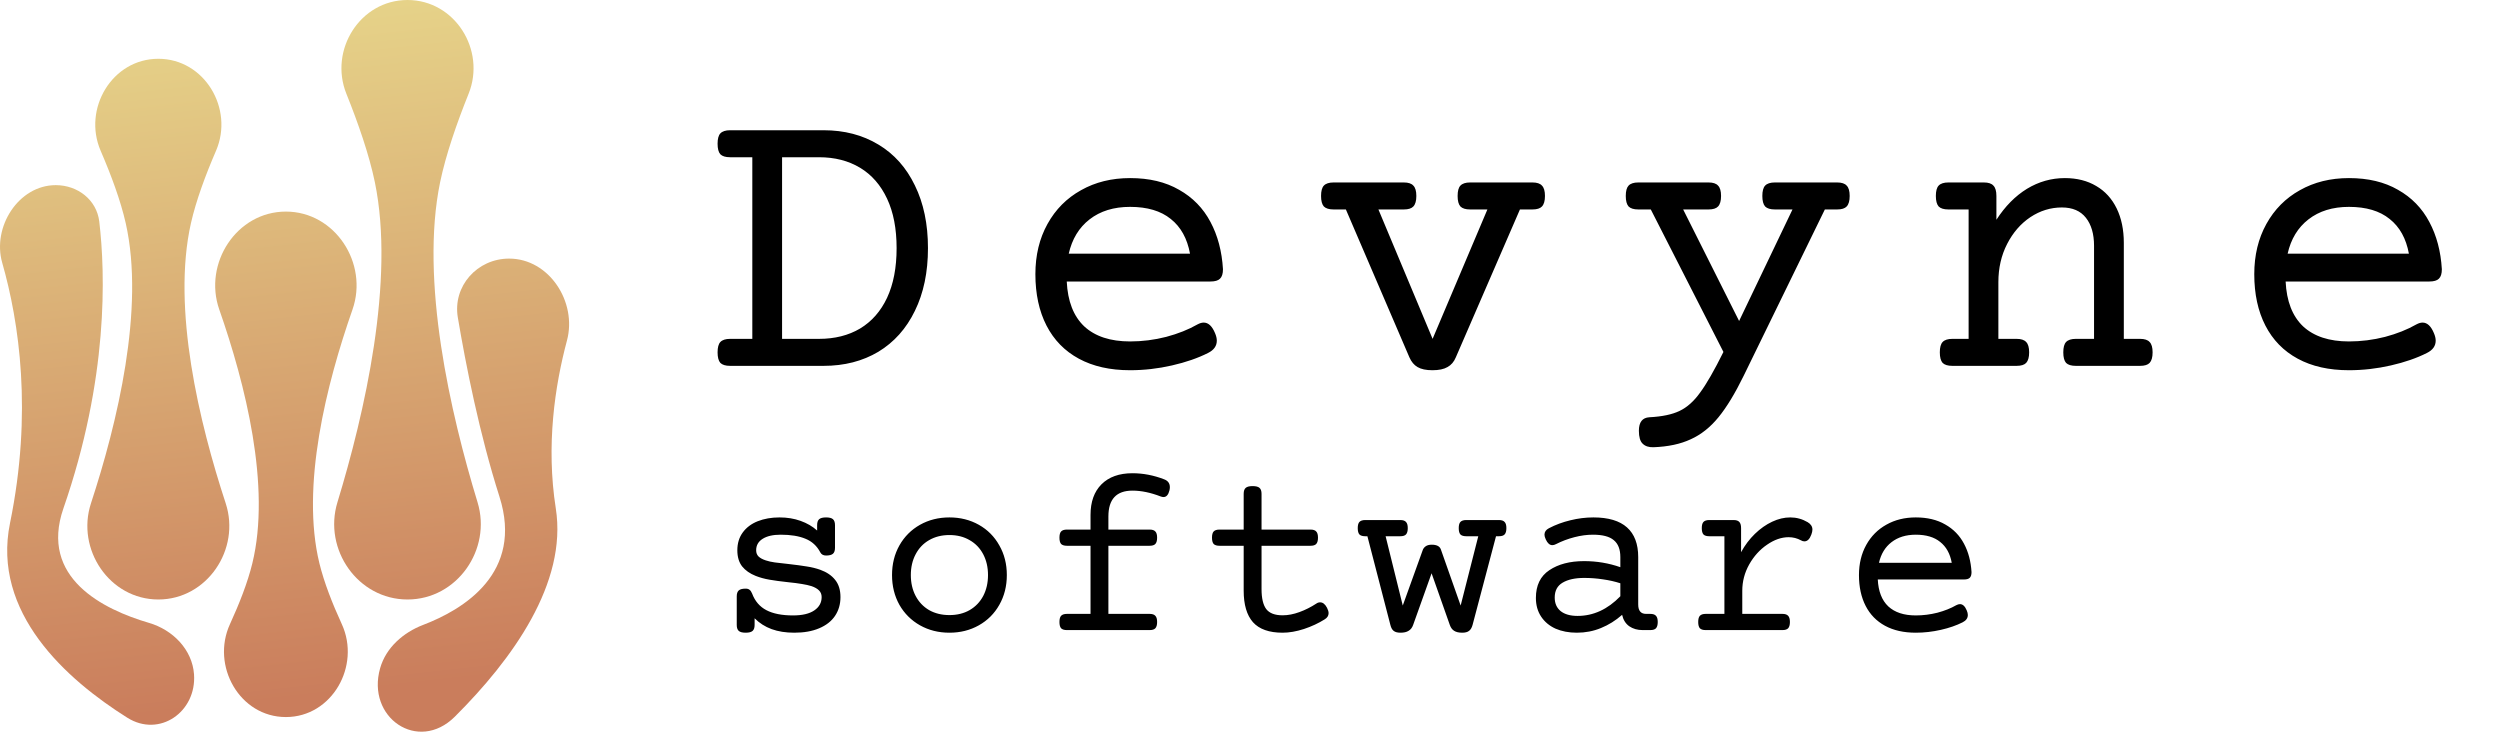
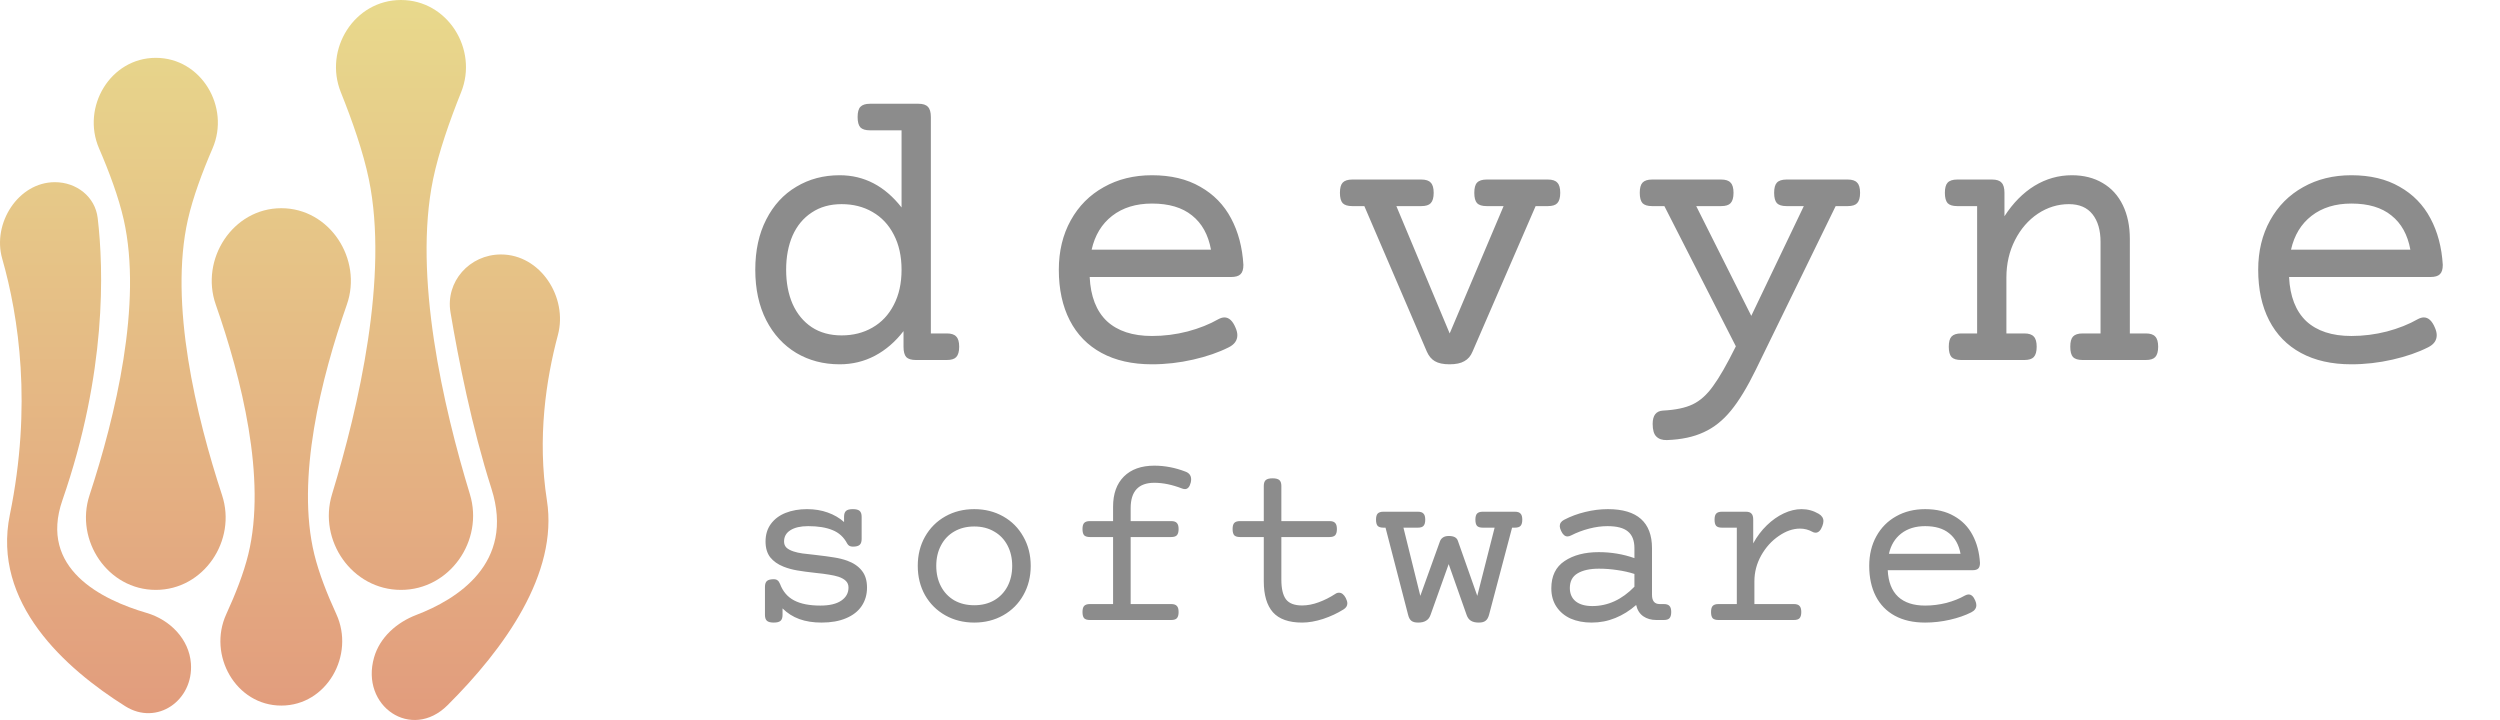
- <svg xmlns="http://www.w3.org/2000/svg" width="123" height="36" viewBox="0 0 123 36" fill="none">
-   <linearGradient id="paint0_linear" x1="-4.0" y1="0" x2="0" y2="36" gradientUnits="userSpaceOnUse">
-     <stop stop-color="#E8D98C" />
-     <stop offset="1" stop-color="#CA7D5C" />
-   </linearGradient>
+ <svg xmlns="http://www.w3.org/2000/svg" width="125" height="36" viewBox="0 0 125 36" fill="none">
+   <defs>
+     <linearGradient id="paint0_linear" x1="5.105" y1="0" x2="5.105" y2="35.857" gradientUnits="userSpaceOnUse">
+       <stop stop-color="#E8D98C" />
+       <stop offset="1" stop-color="#E29C7D" />
+     </linearGradient>
+   </defs>
  <path d="M10.788 15.229C9.994 12.96 11.641 10.41 14.065 10.41C16.489 10.41 18.137 12.96 17.343 15.229C16.061 18.891 14.788 23.928 15.716 27.72C15.946 28.658 16.354 29.701 16.816 30.706C17.758 32.757 16.339 35.279 14.065 35.279C11.792 35.279 10.373 32.757 11.315 30.706C11.776 29.701 12.185 28.658 12.414 27.72C13.342 23.928 12.069 18.891 10.788 15.229Z" fill="url(#paint0_linear)" />
  <path d="M23.496 24.715C24.201 27.03 22.489 29.495 20.049 29.495C17.608 29.495 15.896 27.03 16.601 24.715C17.938 20.33 19.442 13.8 18.443 8.964C18.165 7.616 17.62 6.052 17.041 4.611C16.179 2.463 17.716 -2.02048e-07 20.049 0C22.381 2.02048e-07 23.919 2.463 23.056 4.611C22.477 6.052 21.933 7.616 21.654 8.964C20.655 13.8 22.159 20.33 23.496 24.715Z" fill="url(#paint0_linear)" />
  <path d="M22.376 35.262C20.573 37.058 18.006 35.309 18.704 32.871C18.991 31.866 19.837 31.12 20.821 30.744C22.815 29.982 25.768 28.185 24.573 24.435C23.59 21.353 22.919 17.957 22.525 15.619C22.266 14.082 23.476 12.723 25.049 12.723C27.021 12.723 28.401 14.862 27.895 16.752C27.3 18.976 26.859 21.912 27.345 25.013C27.922 28.686 25.209 32.441 22.376 35.262Z" fill="url(#paint0_linear)" />
  <path d="M6.266 35.313C7.846 36.306 9.679 35.023 9.546 33.174C9.459 31.963 8.508 30.99 7.332 30.646C5.078 29.987 1.934 28.432 3.12 25.013C5.337 18.623 5.188 13.474 4.884 10.899C4.758 9.836 3.825 9.109 2.744 9.109C0.908 9.109 -0.392 11.173 0.108 12.924C0.943 15.847 1.607 20.297 0.493 25.736C-0.41 30.145 3.263 33.425 6.266 35.313Z" fill="url(#paint0_linear)" />
  <path d="M11.104 24.762C11.846 27.022 10.189 29.495 7.79 29.495C5.391 29.495 3.735 27.022 4.476 24.762C5.77 20.817 7.135 15.183 6.185 10.977C5.934 9.869 5.467 8.61 4.953 7.421C4.059 5.351 5.517 2.892 7.79 2.892C10.063 2.892 11.521 5.351 10.627 7.421C10.113 8.61 9.646 9.869 9.395 10.977C8.445 15.183 9.81 20.817 11.104 24.762Z" fill="url(#paint0_linear)" />
-   <path d="M40.642 25.457C40.802 25.457 40.916 25.486 40.982 25.545C41.048 25.604 41.082 25.701 41.082 25.838V26.951C41.082 27.088 41.048 27.186 40.982 27.244C40.916 27.303 40.802 27.332 40.642 27.332C40.509 27.332 40.416 27.281 40.361 27.18C40.193 26.859 39.949 26.635 39.628 26.506C39.308 26.373 38.902 26.307 38.41 26.307C38.031 26.307 37.734 26.375 37.519 26.512C37.308 26.645 37.203 26.832 37.203 27.074C37.203 27.199 37.242 27.301 37.32 27.379C37.402 27.457 37.521 27.521 37.677 27.572C37.806 27.615 37.955 27.648 38.123 27.672C38.294 27.695 38.515 27.721 38.785 27.748C39.164 27.791 39.468 27.832 39.699 27.871C39.933 27.906 40.154 27.961 40.361 28.035C40.673 28.148 40.916 28.312 41.087 28.527C41.263 28.742 41.351 29.025 41.351 29.377C41.351 29.729 41.261 30.037 41.082 30.303C40.906 30.564 40.646 30.768 40.302 30.912C39.962 31.057 39.554 31.129 39.078 31.129C38.656 31.129 38.285 31.07 37.964 30.953C37.644 30.836 37.365 30.658 37.127 30.42V30.748C37.127 30.885 37.093 30.982 37.027 31.041C36.961 31.1 36.847 31.129 36.687 31.129C36.527 31.129 36.414 31.1 36.347 31.041C36.281 30.982 36.248 30.885 36.248 30.748V29.342C36.248 29.205 36.281 29.107 36.347 29.049C36.414 28.99 36.527 28.961 36.687 28.961C36.769 28.961 36.834 28.98 36.88 29.02C36.927 29.055 36.968 29.115 37.003 29.201C37.144 29.576 37.378 29.85 37.707 30.021C38.035 30.193 38.472 30.279 39.019 30.279C39.472 30.279 39.82 30.197 40.062 30.033C40.304 29.869 40.425 29.65 40.425 29.377C40.425 29.244 40.382 29.135 40.296 29.049C40.211 28.963 40.087 28.893 39.927 28.838C39.791 28.795 39.632 28.76 39.453 28.732C39.277 28.701 39.052 28.672 38.779 28.645C38.412 28.605 38.105 28.564 37.859 28.521C37.613 28.479 37.386 28.416 37.179 28.334C36.894 28.221 36.671 28.064 36.511 27.865C36.355 27.662 36.277 27.398 36.277 27.074C36.277 26.734 36.365 26.443 36.541 26.201C36.72 25.955 36.966 25.77 37.279 25.645C37.595 25.52 37.953 25.457 38.351 25.457C38.73 25.457 39.076 25.514 39.388 25.627C39.705 25.74 39.976 25.898 40.203 26.102V25.838C40.203 25.701 40.236 25.604 40.302 25.545C40.369 25.486 40.482 25.457 40.642 25.457ZM46.712 25.457C47.247 25.457 47.729 25.578 48.159 25.82C48.589 26.062 48.925 26.4 49.167 26.834C49.413 27.264 49.536 27.75 49.536 28.293C49.536 28.836 49.413 29.324 49.167 29.758C48.925 30.188 48.589 30.523 48.159 30.766C47.729 31.008 47.247 31.129 46.712 31.129C46.177 31.129 45.694 31.008 45.264 30.766C44.835 30.523 44.497 30.188 44.251 29.758C44.009 29.324 43.888 28.836 43.888 28.293C43.888 27.75 44.009 27.264 44.251 26.834C44.497 26.4 44.835 26.062 45.264 25.82C45.694 25.578 46.177 25.457 46.712 25.457ZM46.712 26.324C46.333 26.324 45.999 26.408 45.71 26.576C45.425 26.74 45.204 26.973 45.048 27.273C44.891 27.57 44.813 27.91 44.813 28.293C44.813 28.676 44.891 29.018 45.048 29.318C45.204 29.615 45.425 29.848 45.71 30.016C45.999 30.18 46.333 30.262 46.712 30.262C47.091 30.262 47.423 30.18 47.708 30.016C47.997 29.848 48.219 29.615 48.376 29.318C48.532 29.018 48.61 28.676 48.61 28.293C48.61 27.91 48.532 27.57 48.376 27.273C48.219 26.973 47.997 26.74 47.708 26.576C47.423 26.408 47.091 26.324 46.712 26.324ZM55.717 23.283C56.24 23.283 56.76 23.383 57.276 23.582C57.463 23.652 57.557 23.781 57.557 23.969C57.557 24.012 57.551 24.062 57.539 24.121C57.484 24.344 57.387 24.455 57.246 24.455C57.203 24.455 57.156 24.445 57.105 24.426C56.609 24.234 56.147 24.139 55.717 24.139C54.928 24.139 54.533 24.562 54.533 25.41V26.055H56.561C56.693 26.055 56.787 26.086 56.842 26.148C56.901 26.207 56.93 26.309 56.93 26.453C56.93 26.598 56.901 26.701 56.842 26.764C56.787 26.822 56.693 26.852 56.561 26.852H54.533V30.203H56.561C56.693 30.203 56.787 30.234 56.842 30.297C56.901 30.355 56.93 30.457 56.93 30.602C56.93 30.746 56.901 30.85 56.842 30.912C56.787 30.971 56.693 31 56.561 31H52.494C52.361 31 52.266 30.971 52.207 30.912C52.152 30.85 52.125 30.746 52.125 30.602C52.125 30.457 52.152 30.355 52.207 30.297C52.266 30.234 52.361 30.203 52.494 30.203H53.654V26.852H52.494C52.361 26.852 52.266 26.822 52.207 26.764C52.152 26.701 52.125 26.598 52.125 26.453C52.125 26.309 52.152 26.207 52.207 26.148C52.266 26.086 52.361 26.055 52.494 26.055H53.654V25.334C53.654 24.689 53.834 24.188 54.193 23.828C54.557 23.465 55.065 23.283 55.717 23.283ZM61.628 23.916C61.788 23.916 61.902 23.945 61.968 24.004C62.035 24.062 62.068 24.16 62.068 24.297V26.055H64.476C64.609 26.055 64.703 26.086 64.757 26.148C64.816 26.207 64.845 26.309 64.845 26.453C64.845 26.598 64.816 26.701 64.757 26.764C64.703 26.822 64.609 26.852 64.476 26.852H62.068V28.984C62.068 29.43 62.144 29.756 62.296 29.963C62.453 30.17 62.722 30.273 63.105 30.273C63.367 30.273 63.642 30.221 63.931 30.115C64.22 30.01 64.499 29.869 64.769 29.693C64.824 29.654 64.884 29.635 64.951 29.635C65.083 29.635 65.197 29.725 65.29 29.904C65.341 30.006 65.367 30.094 65.367 30.168C65.367 30.293 65.302 30.395 65.173 30.473C64.868 30.664 64.529 30.822 64.154 30.947C63.779 31.068 63.429 31.129 63.105 31.129C62.441 31.129 61.955 30.957 61.646 30.613C61.341 30.266 61.189 29.748 61.189 29.061V26.852H59.999C59.867 26.852 59.771 26.822 59.712 26.764C59.658 26.701 59.63 26.598 59.63 26.453C59.63 26.309 59.658 26.207 59.712 26.148C59.771 26.086 59.867 26.055 59.999 26.055H61.189V24.297C61.189 24.16 61.222 24.062 61.288 24.004C61.355 23.945 61.468 23.916 61.628 23.916ZM73.745 25.586C73.878 25.586 73.971 25.617 74.026 25.68C74.085 25.738 74.114 25.84 74.114 25.984C74.114 26.129 74.085 26.232 74.026 26.295C73.971 26.354 73.878 26.383 73.745 26.383H73.604L72.45 30.748C72.411 30.889 72.352 30.986 72.274 31.041C72.2 31.1 72.088 31.129 71.94 31.129C71.772 31.129 71.639 31.098 71.542 31.035C71.448 30.977 71.378 30.881 71.331 30.748L70.434 28.205L69.526 30.748C69.479 30.881 69.405 30.977 69.303 31.035C69.206 31.098 69.073 31.129 68.905 31.129C68.757 31.129 68.645 31.1 68.571 31.041C68.497 30.986 68.442 30.889 68.407 30.748L67.276 26.383H67.171C67.038 26.383 66.942 26.354 66.883 26.295C66.829 26.232 66.801 26.129 66.801 25.984C66.801 25.84 66.829 25.738 66.883 25.68C66.942 25.617 67.038 25.586 67.171 25.586H68.893C69.026 25.586 69.12 25.617 69.174 25.68C69.233 25.738 69.262 25.84 69.262 25.984C69.262 26.129 69.233 26.232 69.174 26.295C69.12 26.354 69.026 26.383 68.893 26.383H68.172L69.016 29.793L69.995 27.074C70.022 26.992 70.073 26.926 70.147 26.875C70.221 26.824 70.319 26.799 70.44 26.799C70.686 26.799 70.837 26.877 70.891 27.033L71.864 29.793L72.731 26.383H72.139C72.007 26.383 71.911 26.354 71.852 26.295C71.797 26.232 71.77 26.129 71.77 25.984C71.77 25.84 71.797 25.738 71.852 25.68C71.911 25.617 72.007 25.586 72.139 25.586H73.745ZM78.396 25.457C79.131 25.457 79.682 25.621 80.049 25.949C80.416 26.277 80.6 26.764 80.6 27.408V29.74C80.6 30.049 80.728 30.203 80.986 30.203H81.191C81.324 30.203 81.418 30.234 81.473 30.297C81.531 30.355 81.561 30.457 81.561 30.602C81.561 30.746 81.531 30.85 81.473 30.912C81.418 30.971 81.324 31 81.191 31H80.816C80.562 31 80.344 30.938 80.16 30.812C79.98 30.684 79.863 30.496 79.808 30.25C79.488 30.531 79.141 30.748 78.766 30.9C78.394 31.053 78 31.129 77.582 31.129C77.187 31.129 76.838 31.062 76.533 30.93C76.232 30.793 75.996 30.596 75.824 30.338C75.652 30.08 75.566 29.773 75.566 29.418C75.566 28.801 75.787 28.346 76.228 28.053C76.67 27.756 77.24 27.607 77.939 27.607C78.561 27.607 79.154 27.707 79.721 27.906V27.408C79.721 27.029 79.613 26.752 79.398 26.576C79.187 26.396 78.846 26.307 78.373 26.307C78.08 26.307 77.775 26.348 77.459 26.43C77.142 26.512 76.842 26.625 76.557 26.77C76.49 26.805 76.43 26.822 76.375 26.822C76.246 26.822 76.139 26.729 76.053 26.541C76.01 26.447 75.988 26.369 75.988 26.307C75.988 26.17 76.061 26.064 76.205 25.99C76.533 25.818 76.885 25.688 77.26 25.598C77.639 25.504 78.017 25.457 78.396 25.457ZM77.945 28.434C77.496 28.434 77.141 28.512 76.879 28.668C76.621 28.82 76.492 29.064 76.492 29.4C76.492 29.686 76.59 29.908 76.785 30.068C76.984 30.225 77.262 30.303 77.617 30.303C78.394 30.303 79.096 29.98 79.721 29.336V28.697C79.455 28.611 79.17 28.547 78.865 28.504C78.561 28.457 78.254 28.434 77.945 28.434ZM88.081 25.457C88.386 25.457 88.671 25.535 88.937 25.691C89.093 25.785 89.171 25.906 89.171 26.055C89.171 26.125 89.153 26.207 89.118 26.301C89.036 26.523 88.923 26.635 88.778 26.635C88.72 26.635 88.665 26.619 88.615 26.588C88.423 26.482 88.218 26.43 87.999 26.43C87.648 26.43 87.294 26.553 86.939 26.799C86.583 27.041 86.29 27.365 86.06 27.771C85.833 28.178 85.72 28.609 85.72 29.066V30.203H87.695C87.827 30.203 87.921 30.234 87.976 30.297C88.034 30.355 88.064 30.457 88.064 30.602C88.064 30.746 88.034 30.85 87.976 30.912C87.921 30.971 87.827 31 87.695 31H83.921C83.788 31 83.693 30.971 83.634 30.912C83.579 30.85 83.552 30.746 83.552 30.602C83.552 30.457 83.579 30.355 83.634 30.297C83.693 30.234 83.788 30.203 83.921 30.203H84.841V26.383H84.097C83.964 26.383 83.868 26.354 83.81 26.295C83.755 26.232 83.728 26.129 83.728 25.984C83.728 25.84 83.755 25.738 83.81 25.68C83.868 25.617 83.964 25.586 84.097 25.586H85.292C85.425 25.586 85.519 25.617 85.573 25.68C85.632 25.738 85.661 25.84 85.661 25.984V27.168C85.849 26.824 86.075 26.523 86.341 26.266C86.607 26.008 86.89 25.809 87.191 25.668C87.491 25.527 87.788 25.457 88.081 25.457ZM94.256 25.457C94.823 25.457 95.305 25.572 95.704 25.803C96.106 26.029 96.415 26.346 96.629 26.752C96.844 27.154 96.967 27.619 96.999 28.146C96.999 28.279 96.969 28.373 96.911 28.428C96.856 28.482 96.762 28.51 96.629 28.51H92.387C92.415 29.092 92.586 29.533 92.903 29.834C93.223 30.131 93.674 30.279 94.256 30.279C94.616 30.279 94.971 30.234 95.323 30.145C95.674 30.051 95.983 29.928 96.249 29.775C96.315 29.74 96.376 29.723 96.43 29.723C96.567 29.723 96.678 29.826 96.764 30.033C96.799 30.115 96.817 30.189 96.817 30.256C96.817 30.412 96.731 30.533 96.559 30.619C96.258 30.771 95.903 30.895 95.493 30.988C95.082 31.082 94.67 31.129 94.256 31.129C93.666 31.129 93.163 31.016 92.745 30.789C92.327 30.562 92.008 30.236 91.79 29.811C91.571 29.385 91.461 28.879 91.461 28.293C91.461 27.734 91.581 27.24 91.819 26.811C92.057 26.381 92.387 26.049 92.809 25.814C93.231 25.576 93.713 25.457 94.256 25.457ZM94.256 26.307C93.776 26.307 93.377 26.43 93.061 26.676C92.749 26.918 92.543 27.256 92.446 27.689H96.026C95.944 27.24 95.754 26.898 95.457 26.664C95.165 26.426 94.764 26.307 94.256 26.307Z" fill="black" />
-   <path d="M40.52 6.408C41.542 6.408 42.44 6.643 43.215 7.111C43.99 7.574 44.589 8.244 45.012 9.123C45.441 9.995 45.656 11.024 45.656 12.209C45.656 13.394 45.441 14.422 45.012 15.295C44.589 16.167 43.99 16.838 43.215 17.307C42.44 17.769 41.542 18 40.52 18H35.92C35.699 18 35.539 17.951 35.441 17.854C35.35 17.749 35.305 17.577 35.305 17.336C35.305 17.095 35.35 16.926 35.441 16.828C35.539 16.724 35.699 16.672 35.92 16.672H37.014V7.736H35.92C35.699 7.736 35.539 7.688 35.441 7.59C35.35 7.486 35.305 7.313 35.305 7.072C35.305 6.831 35.35 6.662 35.441 6.564C35.539 6.46 35.699 6.408 35.92 6.408H40.52ZM38.478 16.672H40.295C41.07 16.672 41.743 16.503 42.316 16.164C42.889 15.819 43.332 15.315 43.645 14.65C43.957 13.98 44.113 13.166 44.113 12.209C44.113 11.252 43.957 10.441 43.645 9.777C43.332 9.107 42.889 8.599 42.316 8.254C41.743 7.909 41.07 7.736 40.295 7.736H38.478V16.672ZM55.6 8.762C56.544 8.762 57.348 8.954 58.012 9.338C58.682 9.715 59.197 10.243 59.555 10.92C59.913 11.591 60.118 12.365 60.17 13.244C60.17 13.466 60.121 13.622 60.023 13.713C59.932 13.804 59.776 13.85 59.555 13.85H52.484C52.53 14.82 52.816 15.555 53.344 16.057C53.878 16.551 54.63 16.799 55.6 16.799C56.199 16.799 56.791 16.724 57.377 16.574C57.963 16.418 58.477 16.213 58.92 15.959C59.031 15.9 59.132 15.871 59.223 15.871C59.45 15.871 59.636 16.044 59.779 16.389C59.838 16.525 59.867 16.649 59.867 16.76C59.867 17.02 59.724 17.222 59.438 17.365C58.936 17.619 58.344 17.824 57.66 17.98C56.977 18.137 56.29 18.215 55.6 18.215C54.617 18.215 53.777 18.026 53.08 17.648C52.383 17.271 51.853 16.727 51.488 16.018C51.124 15.308 50.941 14.465 50.941 13.488C50.941 12.557 51.14 11.734 51.537 11.018C51.934 10.301 52.484 9.748 53.188 9.357C53.891 8.96 54.695 8.762 55.6 8.762ZM55.6 10.178C54.799 10.178 54.135 10.383 53.607 10.793C53.087 11.197 52.745 11.76 52.582 12.482H58.549C58.412 11.734 58.096 11.164 57.602 10.773C57.113 10.376 56.446 10.178 55.6 10.178ZM75.397 8.977C75.618 8.977 75.774 9.029 75.865 9.133C75.963 9.23 76.012 9.4 76.012 9.641C76.012 9.882 75.963 10.054 75.865 10.158C75.774 10.256 75.618 10.305 75.397 10.305H74.781L71.627 17.58C71.536 17.801 71.399 17.961 71.217 18.059C71.041 18.163 70.794 18.215 70.475 18.215C70.162 18.215 69.918 18.163 69.742 18.059C69.573 17.961 69.439 17.801 69.342 17.58L66.217 10.305H65.611C65.39 10.305 65.231 10.256 65.133 10.158C65.042 10.054 64.996 9.882 64.996 9.641C64.996 9.4 65.042 9.23 65.133 9.133C65.231 9.029 65.39 8.977 65.611 8.977H69.068C69.29 8.977 69.446 9.029 69.537 9.133C69.635 9.23 69.684 9.4 69.684 9.641C69.684 9.882 69.635 10.054 69.537 10.158C69.446 10.256 69.29 10.305 69.068 10.305H67.818L70.484 16.672L73.18 10.305H72.33C72.109 10.305 71.949 10.256 71.852 10.158C71.76 10.054 71.715 9.882 71.715 9.641C71.715 9.4 71.76 9.23 71.852 9.133C71.949 9.029 72.109 8.977 72.33 8.977H75.397ZM90.389 8.977C90.61 8.977 90.766 9.029 90.857 9.133C90.955 9.23 91.004 9.4 91.004 9.641C91.004 9.882 90.955 10.054 90.857 10.158C90.766 10.256 90.61 10.305 90.389 10.305H89.783L85.789 18.488C85.366 19.354 84.953 20.035 84.549 20.529C84.145 21.024 83.689 21.385 83.182 21.613C82.68 21.848 82.068 21.978 81.346 22.004C81.118 22.01 80.942 21.952 80.818 21.828C80.695 21.711 80.633 21.499 80.633 21.193C80.633 20.77 80.805 20.549 81.15 20.529C81.775 20.497 82.27 20.393 82.635 20.217C83.006 20.041 83.344 19.738 83.65 19.309C83.963 18.885 84.344 18.221 84.793 17.316L81.219 10.305H80.603C80.382 10.305 80.223 10.256 80.125 10.158C80.034 10.054 79.988 9.882 79.988 9.641C79.988 9.4 80.034 9.23 80.125 9.133C80.223 9.029 80.382 8.977 80.603 8.977H84.061C84.282 8.977 84.438 9.029 84.529 9.133C84.627 9.23 84.676 9.4 84.676 9.641C84.676 9.882 84.627 10.054 84.529 10.158C84.438 10.256 84.282 10.305 84.061 10.305H82.811L85.564 15.793L88.191 10.305H87.322C87.101 10.305 86.941 10.256 86.844 10.158C86.753 10.054 86.707 9.882 86.707 9.641C86.707 9.4 86.753 9.23 86.844 9.133C86.941 9.029 87.101 8.977 87.322 8.977H90.389ZM101.592 8.762C102.184 8.762 102.699 8.892 103.135 9.152C103.571 9.406 103.906 9.774 104.141 10.256C104.375 10.738 104.492 11.301 104.492 11.945V16.672H105.293C105.514 16.672 105.671 16.724 105.762 16.828C105.859 16.926 105.908 17.095 105.908 17.336C105.908 17.577 105.859 17.749 105.762 17.854C105.671 17.951 105.514 18 105.293 18H102.129C101.908 18 101.748 17.951 101.65 17.854C101.559 17.749 101.514 17.577 101.514 17.336C101.514 17.095 101.559 16.926 101.65 16.828C101.748 16.724 101.908 16.672 102.129 16.672H103.027V12.092C103.027 11.512 102.894 11.053 102.627 10.715C102.36 10.376 101.966 10.207 101.445 10.207C100.892 10.207 100.374 10.367 99.893 10.685C99.417 11.005 99.037 11.444 98.75 12.004C98.463 12.564 98.32 13.189 98.32 13.879V16.672H99.219C99.44 16.672 99.596 16.724 99.688 16.828C99.785 16.926 99.834 17.095 99.834 17.336C99.834 17.577 99.785 17.749 99.688 17.854C99.596 17.951 99.44 18 99.219 18H96.055C95.833 18 95.674 17.951 95.576 17.854C95.485 17.749 95.439 17.577 95.439 17.336C95.439 17.095 95.485 16.926 95.576 16.828C95.674 16.724 95.833 16.672 96.055 16.672H96.856V10.305H95.859C95.638 10.305 95.478 10.256 95.381 10.158C95.29 10.054 95.244 9.882 95.244 9.641C95.244 9.4 95.29 9.23 95.381 9.133C95.478 9.029 95.638 8.977 95.859 8.977H97.607C97.829 8.977 97.985 9.029 98.076 9.133C98.174 9.23 98.223 9.4 98.223 9.641V10.812C98.652 10.148 99.154 9.641 99.727 9.289C100.306 8.938 100.928 8.762 101.592 8.762ZM115.568 8.762C116.512 8.762 117.316 8.954 117.98 9.338C118.651 9.715 119.165 10.243 119.523 10.92C119.882 11.591 120.087 12.365 120.139 13.244C120.139 13.466 120.09 13.622 119.992 13.713C119.901 13.804 119.745 13.85 119.523 13.85H112.453C112.499 14.82 112.785 15.555 113.312 16.057C113.846 16.551 114.598 16.799 115.568 16.799C116.167 16.799 116.76 16.724 117.346 16.574C117.932 16.418 118.446 16.213 118.889 15.959C118.999 15.9 119.1 15.871 119.191 15.871C119.419 15.871 119.605 16.044 119.748 16.389C119.807 16.525 119.836 16.649 119.836 16.76C119.836 17.02 119.693 17.222 119.406 17.365C118.905 17.619 118.312 17.824 117.629 17.98C116.945 18.137 116.258 18.215 115.568 18.215C114.585 18.215 113.745 18.026 113.049 17.648C112.352 17.271 111.822 16.727 111.457 16.018C111.092 15.308 110.91 14.465 110.91 13.488C110.91 12.557 111.109 11.734 111.506 11.018C111.903 10.301 112.453 9.748 113.156 9.357C113.859 8.96 114.663 8.762 115.568 8.762ZM115.568 10.178C114.768 10.178 114.104 10.383 113.576 10.793C113.055 11.197 112.714 11.76 112.551 12.482H118.518C118.381 11.734 118.065 11.164 117.57 10.773C117.082 10.376 116.415 10.178 115.568 10.178Z" fill="black" />
-   <defs>
- </defs>
+   <path d="M45.928 5.188C46.149 5.188 46.305 5.24 46.397 5.344C46.494 5.441 46.543 5.611 46.543 5.852V16.672H47.344C47.565 16.672 47.721 16.724 47.812 16.828C47.91 16.926 47.959 17.095 47.959 17.336C47.959 17.577 47.91 17.749 47.812 17.854C47.721 17.951 47.565 18 47.344 18H45.791C45.57 18 45.41 17.951 45.312 17.854C45.221 17.749 45.176 17.577 45.176 17.336V16.555C44.766 17.088 44.29 17.499 43.75 17.785C43.21 18.072 42.62 18.215 41.982 18.215C41.175 18.215 40.453 18.026 39.815 17.648C39.176 17.264 38.675 16.717 38.31 16.008C37.946 15.292 37.764 14.452 37.764 13.488C37.764 12.525 37.946 11.688 38.31 10.979C38.675 10.262 39.176 9.715 39.815 9.338C40.453 8.954 41.175 8.762 41.982 8.762C43.206 8.762 44.238 9.299 45.078 10.373V6.516H43.496C43.275 6.516 43.115 6.467 43.018 6.369C42.926 6.265 42.881 6.092 42.881 5.852C42.881 5.611 42.926 5.441 43.018 5.344C43.115 5.24 43.275 5.188 43.496 5.188H45.928ZM42.08 10.207C41.501 10.207 41.003 10.347 40.586 10.627C40.169 10.9 39.85 11.284 39.629 11.779C39.414 12.274 39.307 12.844 39.307 13.488C39.307 14.133 39.414 14.703 39.629 15.197C39.85 15.692 40.169 16.079 40.586 16.359C41.003 16.633 41.501 16.77 42.08 16.77C42.66 16.77 43.174 16.639 43.623 16.379C44.079 16.119 44.434 15.741 44.688 15.246C44.948 14.751 45.078 14.165 45.078 13.488C45.078 12.811 44.948 12.225 44.688 11.73C44.434 11.236 44.079 10.858 43.623 10.598C43.174 10.337 42.66 10.207 42.08 10.207ZM57.6 8.762C58.544 8.762 59.348 8.954 60.012 9.338C60.682 9.715 61.197 10.243 61.555 10.92C61.913 11.591 62.118 12.365 62.17 13.244C62.17 13.466 62.121 13.622 62.023 13.713C61.932 13.804 61.776 13.85 61.555 13.85H54.484C54.53 14.82 54.816 15.555 55.344 16.057C55.878 16.551 56.63 16.799 57.6 16.799C58.199 16.799 58.791 16.724 59.377 16.574C59.963 16.418 60.477 16.213 60.92 15.959C61.031 15.9 61.132 15.871 61.223 15.871C61.45 15.871 61.636 16.044 61.779 16.389C61.838 16.525 61.867 16.649 61.867 16.76C61.867 17.02 61.724 17.222 61.438 17.365C60.936 17.619 60.344 17.824 59.66 17.98C58.977 18.137 58.29 18.215 57.6 18.215C56.617 18.215 55.777 18.026 55.08 17.648C54.383 17.271 53.853 16.727 53.488 16.018C53.124 15.308 52.941 14.465 52.941 13.488C52.941 12.557 53.14 11.734 53.537 11.018C53.934 10.301 54.484 9.748 55.188 9.357C55.891 8.96 56.695 8.762 57.6 8.762ZM57.6 10.178C56.799 10.178 56.135 10.383 55.607 10.793C55.087 11.197 54.745 11.76 54.582 12.482H60.549C60.412 11.734 60.096 11.164 59.602 10.773C59.113 10.376 58.446 10.178 57.6 10.178ZM77.397 8.977C77.618 8.977 77.774 9.029 77.865 9.133C77.963 9.23 78.012 9.4 78.012 9.641C78.012 9.882 77.963 10.054 77.865 10.158C77.774 10.256 77.618 10.305 77.397 10.305H76.781L73.627 17.58C73.536 17.801 73.399 17.961 73.217 18.059C73.041 18.163 72.794 18.215 72.475 18.215C72.162 18.215 71.918 18.163 71.742 18.059C71.573 17.961 71.439 17.801 71.342 17.58L68.217 10.305H67.611C67.39 10.305 67.231 10.256 67.133 10.158C67.042 10.054 66.996 9.882 66.996 9.641C66.996 9.4 67.042 9.23 67.133 9.133C67.231 9.029 67.39 8.977 67.611 8.977H71.068C71.29 8.977 71.446 9.029 71.537 9.133C71.635 9.23 71.684 9.4 71.684 9.641C71.684 9.882 71.635 10.054 71.537 10.158C71.446 10.256 71.29 10.305 71.068 10.305H69.818L72.484 16.672L75.18 10.305H74.33C74.109 10.305 73.949 10.256 73.852 10.158C73.76 10.054 73.715 9.882 73.715 9.641C73.715 9.4 73.76 9.23 73.852 9.133C73.949 9.029 74.109 8.977 74.33 8.977H77.397ZM92.389 8.977C92.61 8.977 92.766 9.029 92.857 9.133C92.955 9.23 93.004 9.4 93.004 9.641C93.004 9.882 92.955 10.054 92.857 10.158C92.766 10.256 92.61 10.305 92.389 10.305H91.783L87.789 18.488C87.366 19.354 86.953 20.035 86.549 20.529C86.145 21.024 85.689 21.385 85.182 21.613C84.68 21.848 84.068 21.978 83.346 22.004C83.118 22.01 82.942 21.952 82.818 21.828C82.695 21.711 82.633 21.499 82.633 21.193C82.633 20.77 82.805 20.549 83.15 20.529C83.775 20.497 84.27 20.393 84.635 20.217C85.006 20.041 85.344 19.738 85.65 19.309C85.963 18.885 86.344 18.221 86.793 17.316L83.219 10.305H82.603C82.382 10.305 82.223 10.256 82.125 10.158C82.034 10.054 81.988 9.882 81.988 9.641C81.988 9.4 82.034 9.23 82.125 9.133C82.223 9.029 82.382 8.977 82.603 8.977H86.061C86.282 8.977 86.438 9.029 86.529 9.133C86.627 9.23 86.676 9.4 86.676 9.641C86.676 9.882 86.627 10.054 86.529 10.158C86.438 10.256 86.282 10.305 86.061 10.305H84.811L87.564 15.793L90.191 10.305H89.322C89.101 10.305 88.941 10.256 88.844 10.158C88.753 10.054 88.707 9.882 88.707 9.641C88.707 9.4 88.753 9.23 88.844 9.133C88.941 9.029 89.101 8.977 89.322 8.977H92.389ZM103.592 8.762C104.184 8.762 104.699 8.892 105.135 9.152C105.571 9.406 105.906 9.774 106.141 10.256C106.375 10.738 106.492 11.301 106.492 11.945V16.672H107.293C107.514 16.672 107.671 16.724 107.762 16.828C107.859 16.926 107.908 17.095 107.908 17.336C107.908 17.577 107.859 17.749 107.762 17.854C107.671 17.951 107.514 18 107.293 18H104.129C103.908 18 103.748 17.951 103.65 17.854C103.559 17.749 103.514 17.577 103.514 17.336C103.514 17.095 103.559 16.926 103.65 16.828C103.748 16.724 103.908 16.672 104.129 16.672H105.027V12.092C105.027 11.512 104.894 11.053 104.627 10.715C104.36 10.376 103.966 10.207 103.445 10.207C102.892 10.207 102.374 10.367 101.893 10.685C101.417 11.005 101.036 11.444 100.75 12.004C100.464 12.564 100.32 13.189 100.32 13.879V16.672H101.219C101.44 16.672 101.596 16.724 101.688 16.828C101.785 16.926 101.834 17.095 101.834 17.336C101.834 17.577 101.785 17.749 101.688 17.854C101.596 17.951 101.44 18 101.219 18H98.055C97.833 18 97.674 17.951 97.576 17.854C97.485 17.749 97.439 17.577 97.439 17.336C97.439 17.095 97.485 16.926 97.576 16.828C97.674 16.724 97.833 16.672 98.055 16.672H98.856V10.305H97.859C97.638 10.305 97.478 10.256 97.381 10.158C97.29 10.054 97.244 9.882 97.244 9.641C97.244 9.4 97.29 9.23 97.381 9.133C97.478 9.029 97.638 8.977 97.859 8.977H99.607C99.829 8.977 99.985 9.029 100.076 9.133C100.174 9.23 100.223 9.4 100.223 9.641V10.812C100.652 10.148 101.154 9.641 101.727 9.289C102.306 8.938 102.928 8.762 103.592 8.762ZM117.568 8.762C118.512 8.762 119.316 8.954 119.98 9.338C120.651 9.715 121.165 10.243 121.523 10.92C121.882 11.591 122.087 12.365 122.139 13.244C122.139 13.466 122.09 13.622 121.992 13.713C121.901 13.804 121.745 13.85 121.523 13.85H114.453C114.499 14.82 114.785 15.555 115.312 16.057C115.846 16.551 116.598 16.799 117.568 16.799C118.167 16.799 118.76 16.724 119.346 16.574C119.932 16.418 120.446 16.213 120.889 15.959C120.999 15.9 121.1 15.871 121.191 15.871C121.419 15.871 121.605 16.044 121.748 16.389C121.807 16.525 121.836 16.649 121.836 16.76C121.836 17.02 121.693 17.222 121.406 17.365C120.905 17.619 120.312 17.824 119.629 17.98C118.945 18.137 118.258 18.215 117.568 18.215C116.585 18.215 115.745 18.026 115.049 17.648C114.352 17.271 113.822 16.727 113.457 16.018C113.092 15.308 112.91 14.465 112.91 13.488C112.91 12.557 113.109 11.734 113.506 11.018C113.903 10.301 114.453 9.748 115.156 9.357C115.859 8.96 116.663 8.762 117.568 8.762ZM117.568 10.178C116.768 10.178 116.104 10.383 115.576 10.793C115.055 11.197 114.714 11.76 114.551 12.482H120.518C120.381 11.734 120.065 11.164 119.57 10.773C119.082 10.376 118.415 10.178 117.568 10.178Z" fill="#8C8C8C" />
+   <path d="M42.642 25.457C42.802 25.457 42.916 25.486 42.982 25.545C43.048 25.604 43.082 25.701 43.082 25.838V26.951C43.082 27.088 43.048 27.186 42.982 27.244C42.916 27.303 42.802 27.332 42.642 27.332C42.509 27.332 42.416 27.281 42.361 27.18C42.193 26.859 41.949 26.635 41.628 26.506C41.308 26.373 40.902 26.307 40.41 26.307C40.031 26.307 39.734 26.375 39.519 26.512C39.308 26.645 39.203 26.832 39.203 27.074C39.203 27.199 39.242 27.301 39.32 27.379C39.402 27.457 39.521 27.521 39.677 27.572C39.806 27.615 39.955 27.648 40.123 27.672C40.294 27.695 40.515 27.721 40.785 27.748C41.164 27.791 41.468 27.832 41.699 27.871C41.933 27.906 42.154 27.961 42.361 28.035C42.673 28.148 42.916 28.312 43.087 28.527C43.263 28.742 43.351 29.025 43.351 29.377C43.351 29.729 43.261 30.037 43.082 30.303C42.906 30.564 42.646 30.768 42.302 30.912C41.962 31.057 41.554 31.129 41.078 31.129C40.656 31.129 40.285 31.07 39.964 30.953C39.644 30.836 39.365 30.658 39.127 30.42V30.748C39.127 30.885 39.093 30.982 39.027 31.041C38.961 31.1 38.847 31.129 38.687 31.129C38.527 31.129 38.414 31.1 38.347 31.041C38.281 30.982 38.248 30.885 38.248 30.748V29.342C38.248 29.205 38.281 29.107 38.347 29.049C38.414 28.99 38.527 28.961 38.687 28.961C38.769 28.961 38.834 28.98 38.88 29.02C38.927 29.055 38.968 29.115 39.003 29.201C39.144 29.576 39.378 29.85 39.707 30.021C40.035 30.193 40.472 30.279 41.019 30.279C41.472 30.279 41.82 30.197 42.062 30.033C42.304 29.869 42.425 29.65 42.425 29.377C42.425 29.244 42.382 29.135 42.296 29.049C42.211 28.963 42.087 28.893 41.927 28.838C41.791 28.795 41.632 28.76 41.453 28.732C41.277 28.701 41.052 28.672 40.779 28.645C40.412 28.605 40.105 28.564 39.859 28.521C39.613 28.479 39.386 28.416 39.179 28.334C38.894 28.221 38.671 28.064 38.511 27.865C38.355 27.662 38.277 27.398 38.277 27.074C38.277 26.734 38.365 26.443 38.541 26.201C38.72 25.955 38.966 25.77 39.279 25.645C39.595 25.52 39.953 25.457 40.351 25.457C40.73 25.457 41.076 25.514 41.388 25.627C41.705 25.74 41.976 25.898 42.203 26.102V25.838C42.203 25.701 42.236 25.604 42.302 25.545C42.369 25.486 42.482 25.457 42.642 25.457ZM48.712 25.457C49.247 25.457 49.729 25.578 50.159 25.82C50.589 26.062 50.925 26.4 51.167 26.834C51.413 27.264 51.536 27.75 51.536 28.293C51.536 28.836 51.413 29.324 51.167 29.758C50.925 30.188 50.589 30.523 50.159 30.766C49.729 31.008 49.247 31.129 48.712 31.129C48.177 31.129 47.694 31.008 47.264 30.766C46.835 30.523 46.497 30.188 46.251 29.758C46.009 29.324 45.888 28.836 45.888 28.293C45.888 27.75 46.009 27.264 46.251 26.834C46.497 26.4 46.835 26.062 47.264 25.82C47.694 25.578 48.177 25.457 48.712 25.457ZM48.712 26.324C48.333 26.324 47.999 26.408 47.71 26.576C47.425 26.74 47.204 26.973 47.048 27.273C46.891 27.57 46.813 27.91 46.813 28.293C46.813 28.676 46.891 29.018 47.048 29.318C47.204 29.615 47.425 29.848 47.71 30.016C47.999 30.18 48.333 30.262 48.712 30.262C49.091 30.262 49.423 30.18 49.708 30.016C49.997 29.848 50.219 29.615 50.376 29.318C50.532 29.018 50.61 28.676 50.61 28.293C50.61 27.91 50.532 27.57 50.376 27.273C50.219 26.973 49.997 26.74 49.708 26.576C49.423 26.408 49.091 26.324 48.712 26.324ZM57.717 23.283C58.24 23.283 58.76 23.383 59.276 23.582C59.463 23.652 59.557 23.781 59.557 23.969C59.557 24.012 59.551 24.062 59.539 24.121C59.484 24.344 59.387 24.455 59.246 24.455C59.203 24.455 59.156 24.445 59.105 24.426C58.609 24.234 58.147 24.139 57.717 24.139C56.928 24.139 56.533 24.562 56.533 25.41V26.055H58.561C58.693 26.055 58.787 26.086 58.842 26.148C58.901 26.207 58.93 26.309 58.93 26.453C58.93 26.598 58.901 26.701 58.842 26.764C58.787 26.822 58.693 26.852 58.561 26.852H56.533V30.203H58.561C58.693 30.203 58.787 30.234 58.842 30.297C58.901 30.355 58.93 30.457 58.93 30.602C58.93 30.746 58.901 30.85 58.842 30.912C58.787 30.971 58.693 31 58.561 31H54.494C54.361 31 54.266 30.971 54.207 30.912C54.152 30.85 54.125 30.746 54.125 30.602C54.125 30.457 54.152 30.355 54.207 30.297C54.266 30.234 54.361 30.203 54.494 30.203H55.654V26.852H54.494C54.361 26.852 54.266 26.822 54.207 26.764C54.152 26.701 54.125 26.598 54.125 26.453C54.125 26.309 54.152 26.207 54.207 26.148C54.266 26.086 54.361 26.055 54.494 26.055H55.654V25.334C55.654 24.689 55.834 24.188 56.193 23.828C56.557 23.465 57.065 23.283 57.717 23.283ZM63.628 23.916C63.788 23.916 63.902 23.945 63.968 24.004C64.034 24.062 64.068 24.16 64.068 24.297V26.055H66.476C66.609 26.055 66.703 26.086 66.757 26.148C66.816 26.207 66.845 26.309 66.845 26.453C66.845 26.598 66.816 26.701 66.757 26.764C66.703 26.822 66.609 26.852 66.476 26.852H64.068V28.984C64.068 29.43 64.144 29.756 64.296 29.963C64.453 30.17 64.722 30.273 65.105 30.273C65.367 30.273 65.642 30.221 65.931 30.115C66.22 30.01 66.499 29.869 66.769 29.693C66.824 29.654 66.884 29.635 66.951 29.635C67.083 29.635 67.197 29.725 67.29 29.904C67.341 30.006 67.367 30.094 67.367 30.168C67.367 30.293 67.302 30.395 67.173 30.473C66.868 30.664 66.529 30.822 66.154 30.947C65.779 31.068 65.429 31.129 65.105 31.129C64.441 31.129 63.955 30.957 63.646 30.613C63.341 30.266 63.189 29.748 63.189 29.061V26.852H61.999C61.867 26.852 61.771 26.822 61.712 26.764C61.658 26.701 61.63 26.598 61.63 26.453C61.63 26.309 61.658 26.207 61.712 26.148C61.771 26.086 61.867 26.055 61.999 26.055H63.189V24.297C63.189 24.16 63.222 24.062 63.288 24.004C63.355 23.945 63.468 23.916 63.628 23.916ZM75.745 25.586C75.878 25.586 75.971 25.617 76.026 25.68C76.085 25.738 76.114 25.84 76.114 25.984C76.114 26.129 76.085 26.232 76.026 26.295C75.971 26.354 75.878 26.383 75.745 26.383H75.604L74.45 30.748C74.411 30.889 74.352 30.986 74.274 31.041C74.2 31.1 74.088 31.129 73.94 31.129C73.772 31.129 73.639 31.098 73.542 31.035C73.448 30.977 73.378 30.881 73.331 30.748L72.434 28.205L71.526 30.748C71.479 30.881 71.405 30.977 71.303 31.035C71.206 31.098 71.073 31.129 70.905 31.129C70.757 31.129 70.645 31.1 70.571 31.041C70.497 30.986 70.442 30.889 70.407 30.748L69.276 26.383H69.171C69.038 26.383 68.942 26.354 68.883 26.295C68.829 26.232 68.801 26.129 68.801 25.984C68.801 25.84 68.829 25.738 68.883 25.68C68.942 25.617 69.038 25.586 69.171 25.586H70.893C71.026 25.586 71.12 25.617 71.174 25.68C71.233 25.738 71.262 25.84 71.262 25.984C71.262 26.129 71.233 26.232 71.174 26.295C71.12 26.354 71.026 26.383 70.893 26.383H70.172L71.016 29.793L71.995 27.074C72.022 26.992 72.073 26.926 72.147 26.875C72.221 26.824 72.319 26.799 72.44 26.799C72.686 26.799 72.837 26.877 72.891 27.033L73.864 29.793L74.731 26.383H74.139C74.007 26.383 73.911 26.354 73.852 26.295C73.797 26.232 73.77 26.129 73.77 25.984C73.77 25.84 73.797 25.738 73.852 25.68C73.911 25.617 74.007 25.586 74.139 25.586H75.745ZM80.396 25.457C81.131 25.457 81.682 25.621 82.049 25.949C82.416 26.277 82.6 26.764 82.6 27.408V29.74C82.6 30.049 82.728 30.203 82.986 30.203H83.191C83.324 30.203 83.418 30.234 83.473 30.297C83.531 30.355 83.561 30.457 83.561 30.602C83.561 30.746 83.531 30.85 83.473 30.912C83.418 30.971 83.324 31 83.191 31H82.816C82.562 31 82.344 30.938 82.16 30.812C81.98 30.684 81.863 30.496 81.808 30.25C81.488 30.531 81.141 30.748 80.766 30.9C80.394 31.053 80 31.129 79.582 31.129C79.187 31.129 78.838 31.062 78.533 30.93C78.232 30.793 77.996 30.596 77.824 30.338C77.652 30.08 77.566 29.773 77.566 29.418C77.566 28.801 77.787 28.346 78.228 28.053C78.67 27.756 79.24 27.607 79.939 27.607C80.561 27.607 81.154 27.707 81.721 27.906V27.408C81.721 27.029 81.613 26.752 81.398 26.576C81.187 26.396 80.846 26.307 80.373 26.307C80.08 26.307 79.775 26.348 79.459 26.43C79.142 26.512 78.842 26.625 78.557 26.77C78.49 26.805 78.43 26.822 78.375 26.822C78.246 26.822 78.139 26.729 78.053 26.541C78.01 26.447 77.988 26.369 77.988 26.307C77.988 26.17 78.061 26.064 78.205 25.99C78.533 25.818 78.885 25.688 79.26 25.598C79.639 25.504 80.017 25.457 80.396 25.457ZM79.945 28.434C79.496 28.434 79.141 28.512 78.879 28.668C78.621 28.82 78.492 29.064 78.492 29.4C78.492 29.686 78.59 29.908 78.785 30.068C78.984 30.225 79.262 30.303 79.617 30.303C80.394 30.303 81.096 29.98 81.721 29.336V28.697C81.455 28.611 81.17 28.547 80.865 28.504C80.561 28.457 80.254 28.434 79.945 28.434ZM90.081 25.457C90.386 25.457 90.671 25.535 90.937 25.691C91.093 25.785 91.171 25.906 91.171 26.055C91.171 26.125 91.153 26.207 91.118 26.301C91.036 26.523 90.923 26.635 90.778 26.635C90.72 26.635 90.665 26.619 90.615 26.588C90.423 26.482 90.218 26.43 89.999 26.43C89.648 26.43 89.294 26.553 88.939 26.799C88.583 27.041 88.29 27.365 88.06 27.771C87.833 28.178 87.72 28.609 87.72 29.066V30.203H89.695C89.827 30.203 89.921 30.234 89.976 30.297C90.034 30.355 90.064 30.457 90.064 30.602C90.064 30.746 90.034 30.85 89.976 30.912C89.921 30.971 89.827 31 89.695 31H85.921C85.788 31 85.693 30.971 85.634 30.912C85.579 30.85 85.552 30.746 85.552 30.602C85.552 30.457 85.579 30.355 85.634 30.297C85.693 30.234 85.788 30.203 85.921 30.203H86.841V26.383H86.097C85.964 26.383 85.868 26.354 85.81 26.295C85.755 26.232 85.728 26.129 85.728 25.984C85.728 25.84 85.755 25.738 85.81 25.68C85.868 25.617 85.964 25.586 86.097 25.586H87.292C87.425 25.586 87.519 25.617 87.573 25.68C87.632 25.738 87.661 25.84 87.661 25.984V27.168C87.849 26.824 88.075 26.523 88.341 26.266C88.607 26.008 88.89 25.809 89.191 25.668C89.491 25.527 89.788 25.457 90.081 25.457ZM96.256 25.457C96.823 25.457 97.305 25.572 97.704 25.803C98.106 26.029 98.415 26.346 98.629 26.752C98.844 27.154 98.967 27.619 98.999 28.146C98.999 28.279 98.969 28.373 98.911 28.428C98.856 28.482 98.762 28.51 98.629 28.51H94.387C94.415 29.092 94.586 29.533 94.903 29.834C95.223 30.131 95.674 30.279 96.256 30.279C96.616 30.279 96.971 30.234 97.323 30.145C97.674 30.051 97.983 29.928 98.249 29.775C98.315 29.74 98.376 29.723 98.43 29.723C98.567 29.723 98.678 29.826 98.764 30.033C98.799 30.115 98.817 30.189 98.817 30.256C98.817 30.412 98.731 30.533 98.559 30.619C98.258 30.771 97.903 30.895 97.493 30.988C97.082 31.082 96.67 31.129 96.256 31.129C95.666 31.129 95.163 31.016 94.745 30.789C94.327 30.562 94.008 30.236 93.79 29.811C93.571 29.385 93.461 28.879 93.461 28.293C93.461 27.734 93.581 27.24 93.819 26.811C94.057 26.381 94.387 26.049 94.809 25.814C95.231 25.576 95.713 25.457 96.256 25.457ZM96.256 26.307C95.776 26.307 95.377 26.43 95.061 26.676C94.749 26.918 94.543 27.256 94.446 27.689H98.026C97.944 27.24 97.754 26.898 97.457 26.664C97.165 26.426 96.764 26.307 96.256 26.307Z" fill="#8C8C8C" />
</svg>
